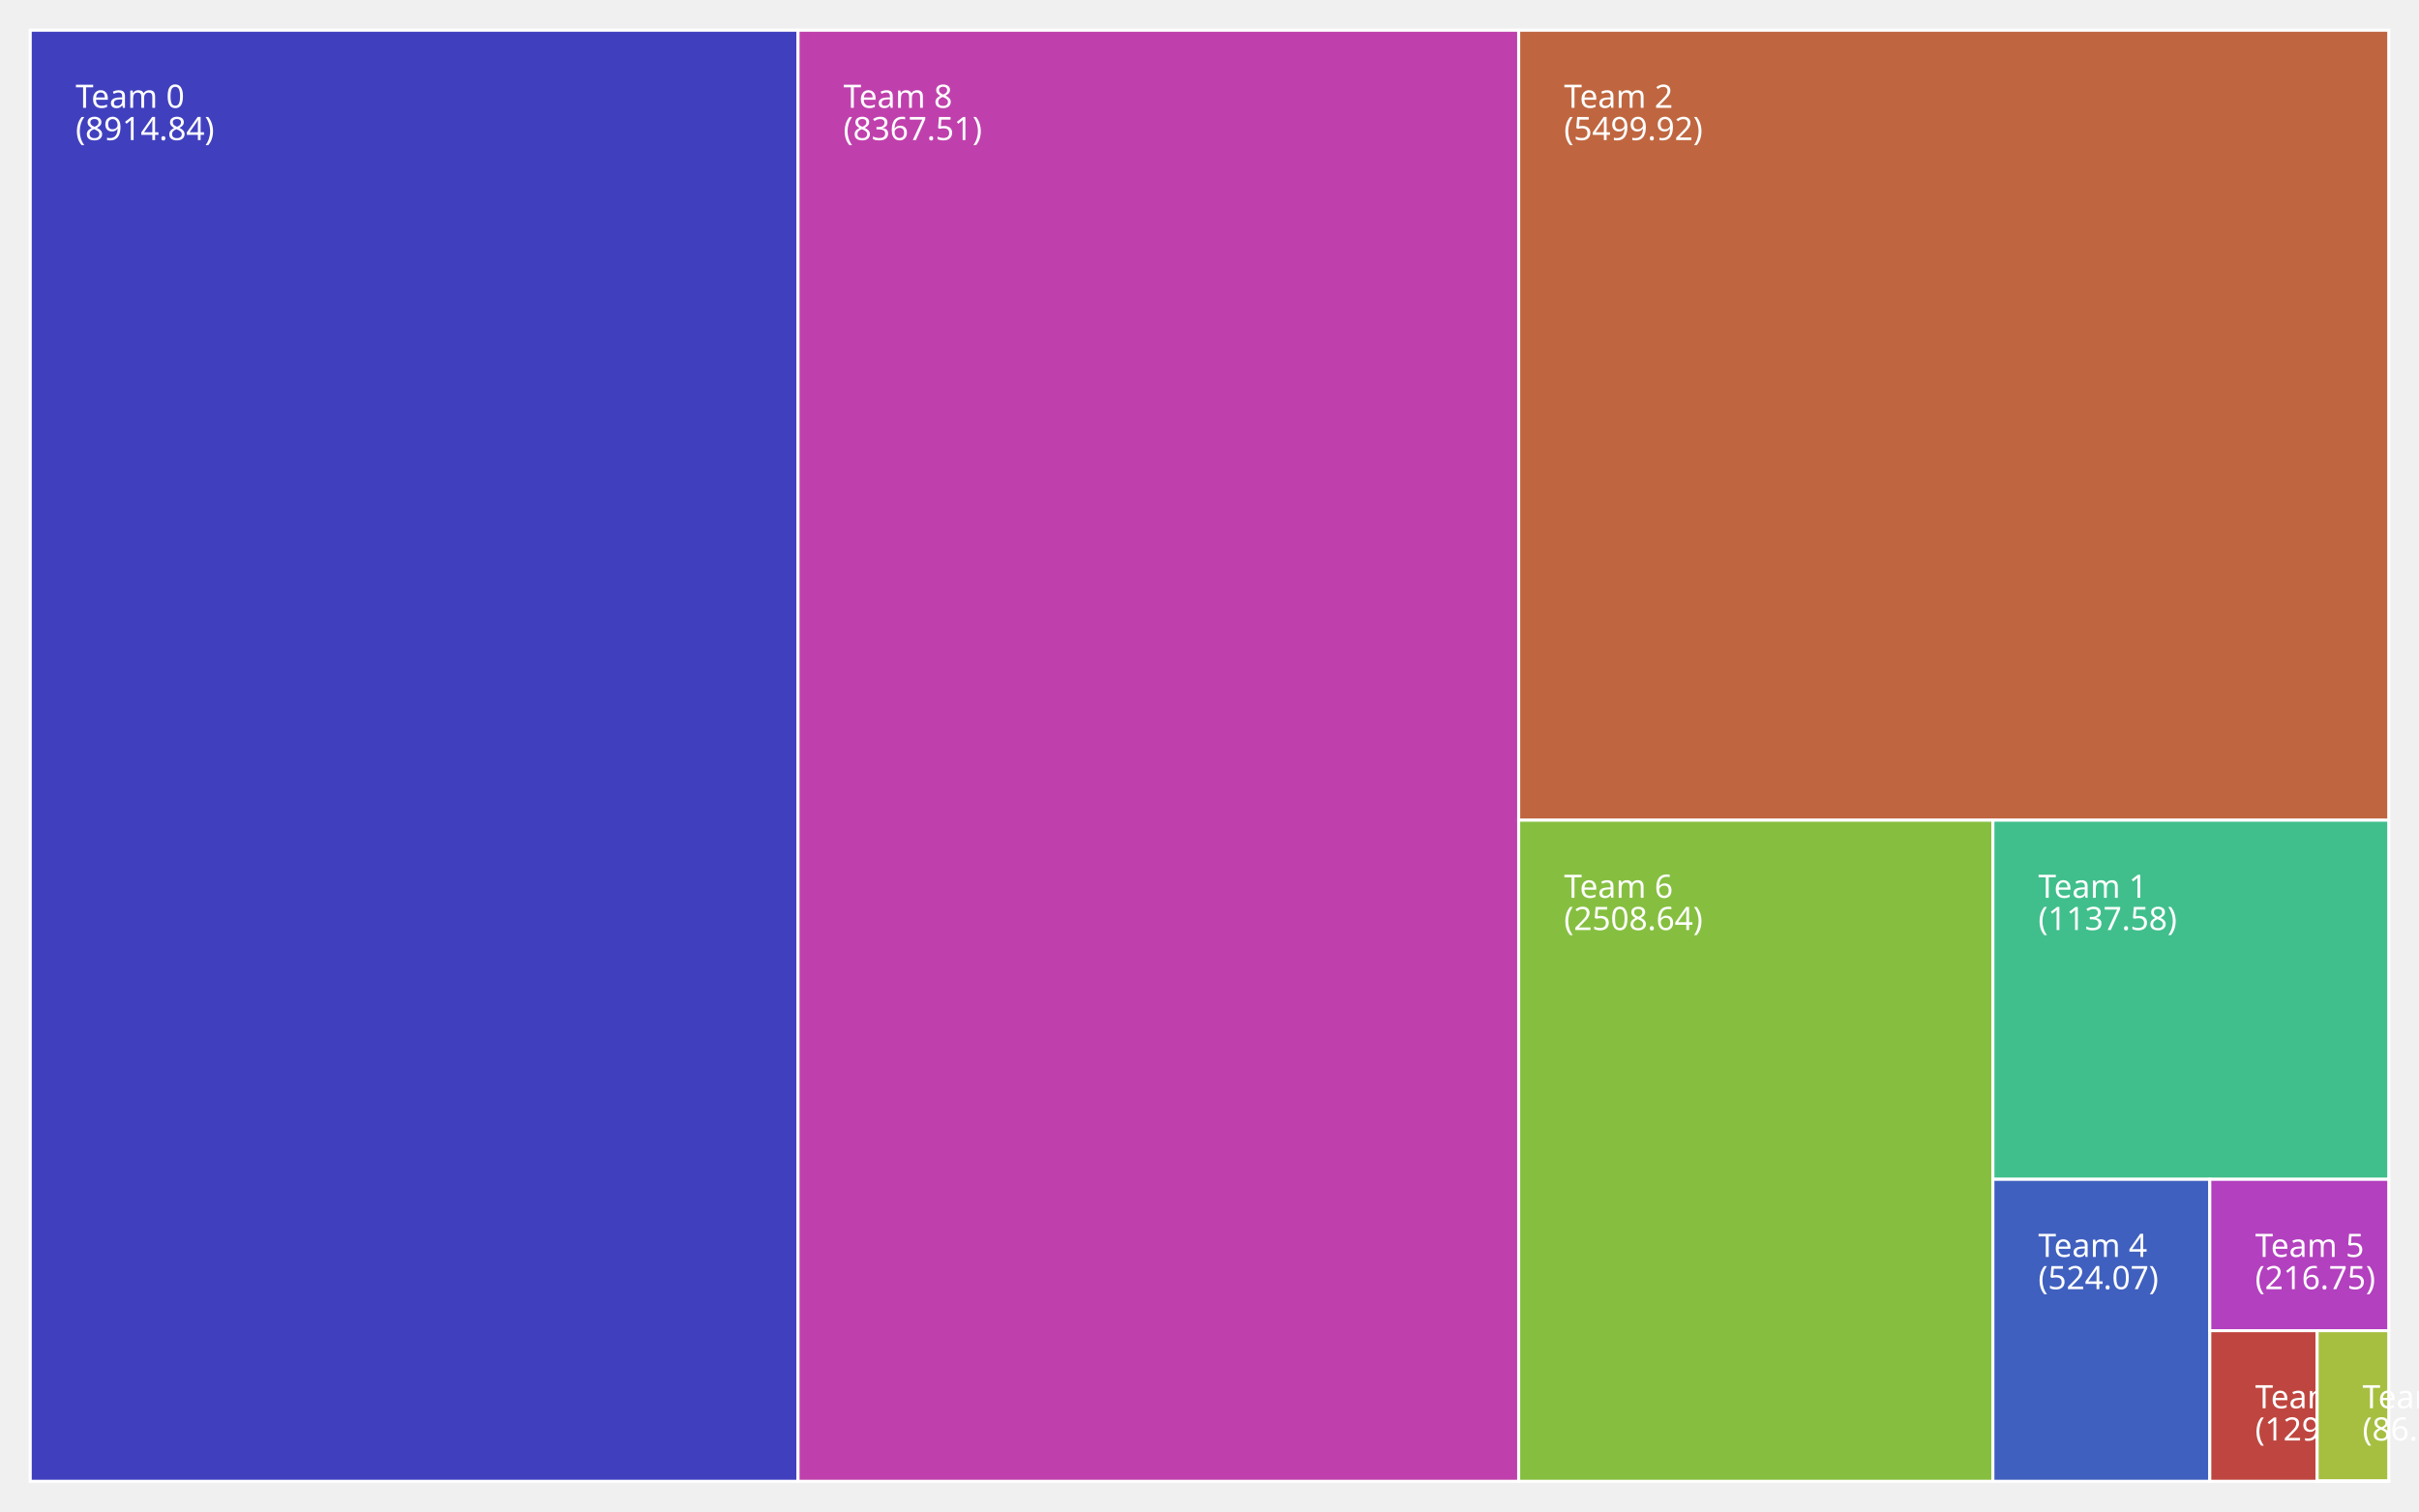
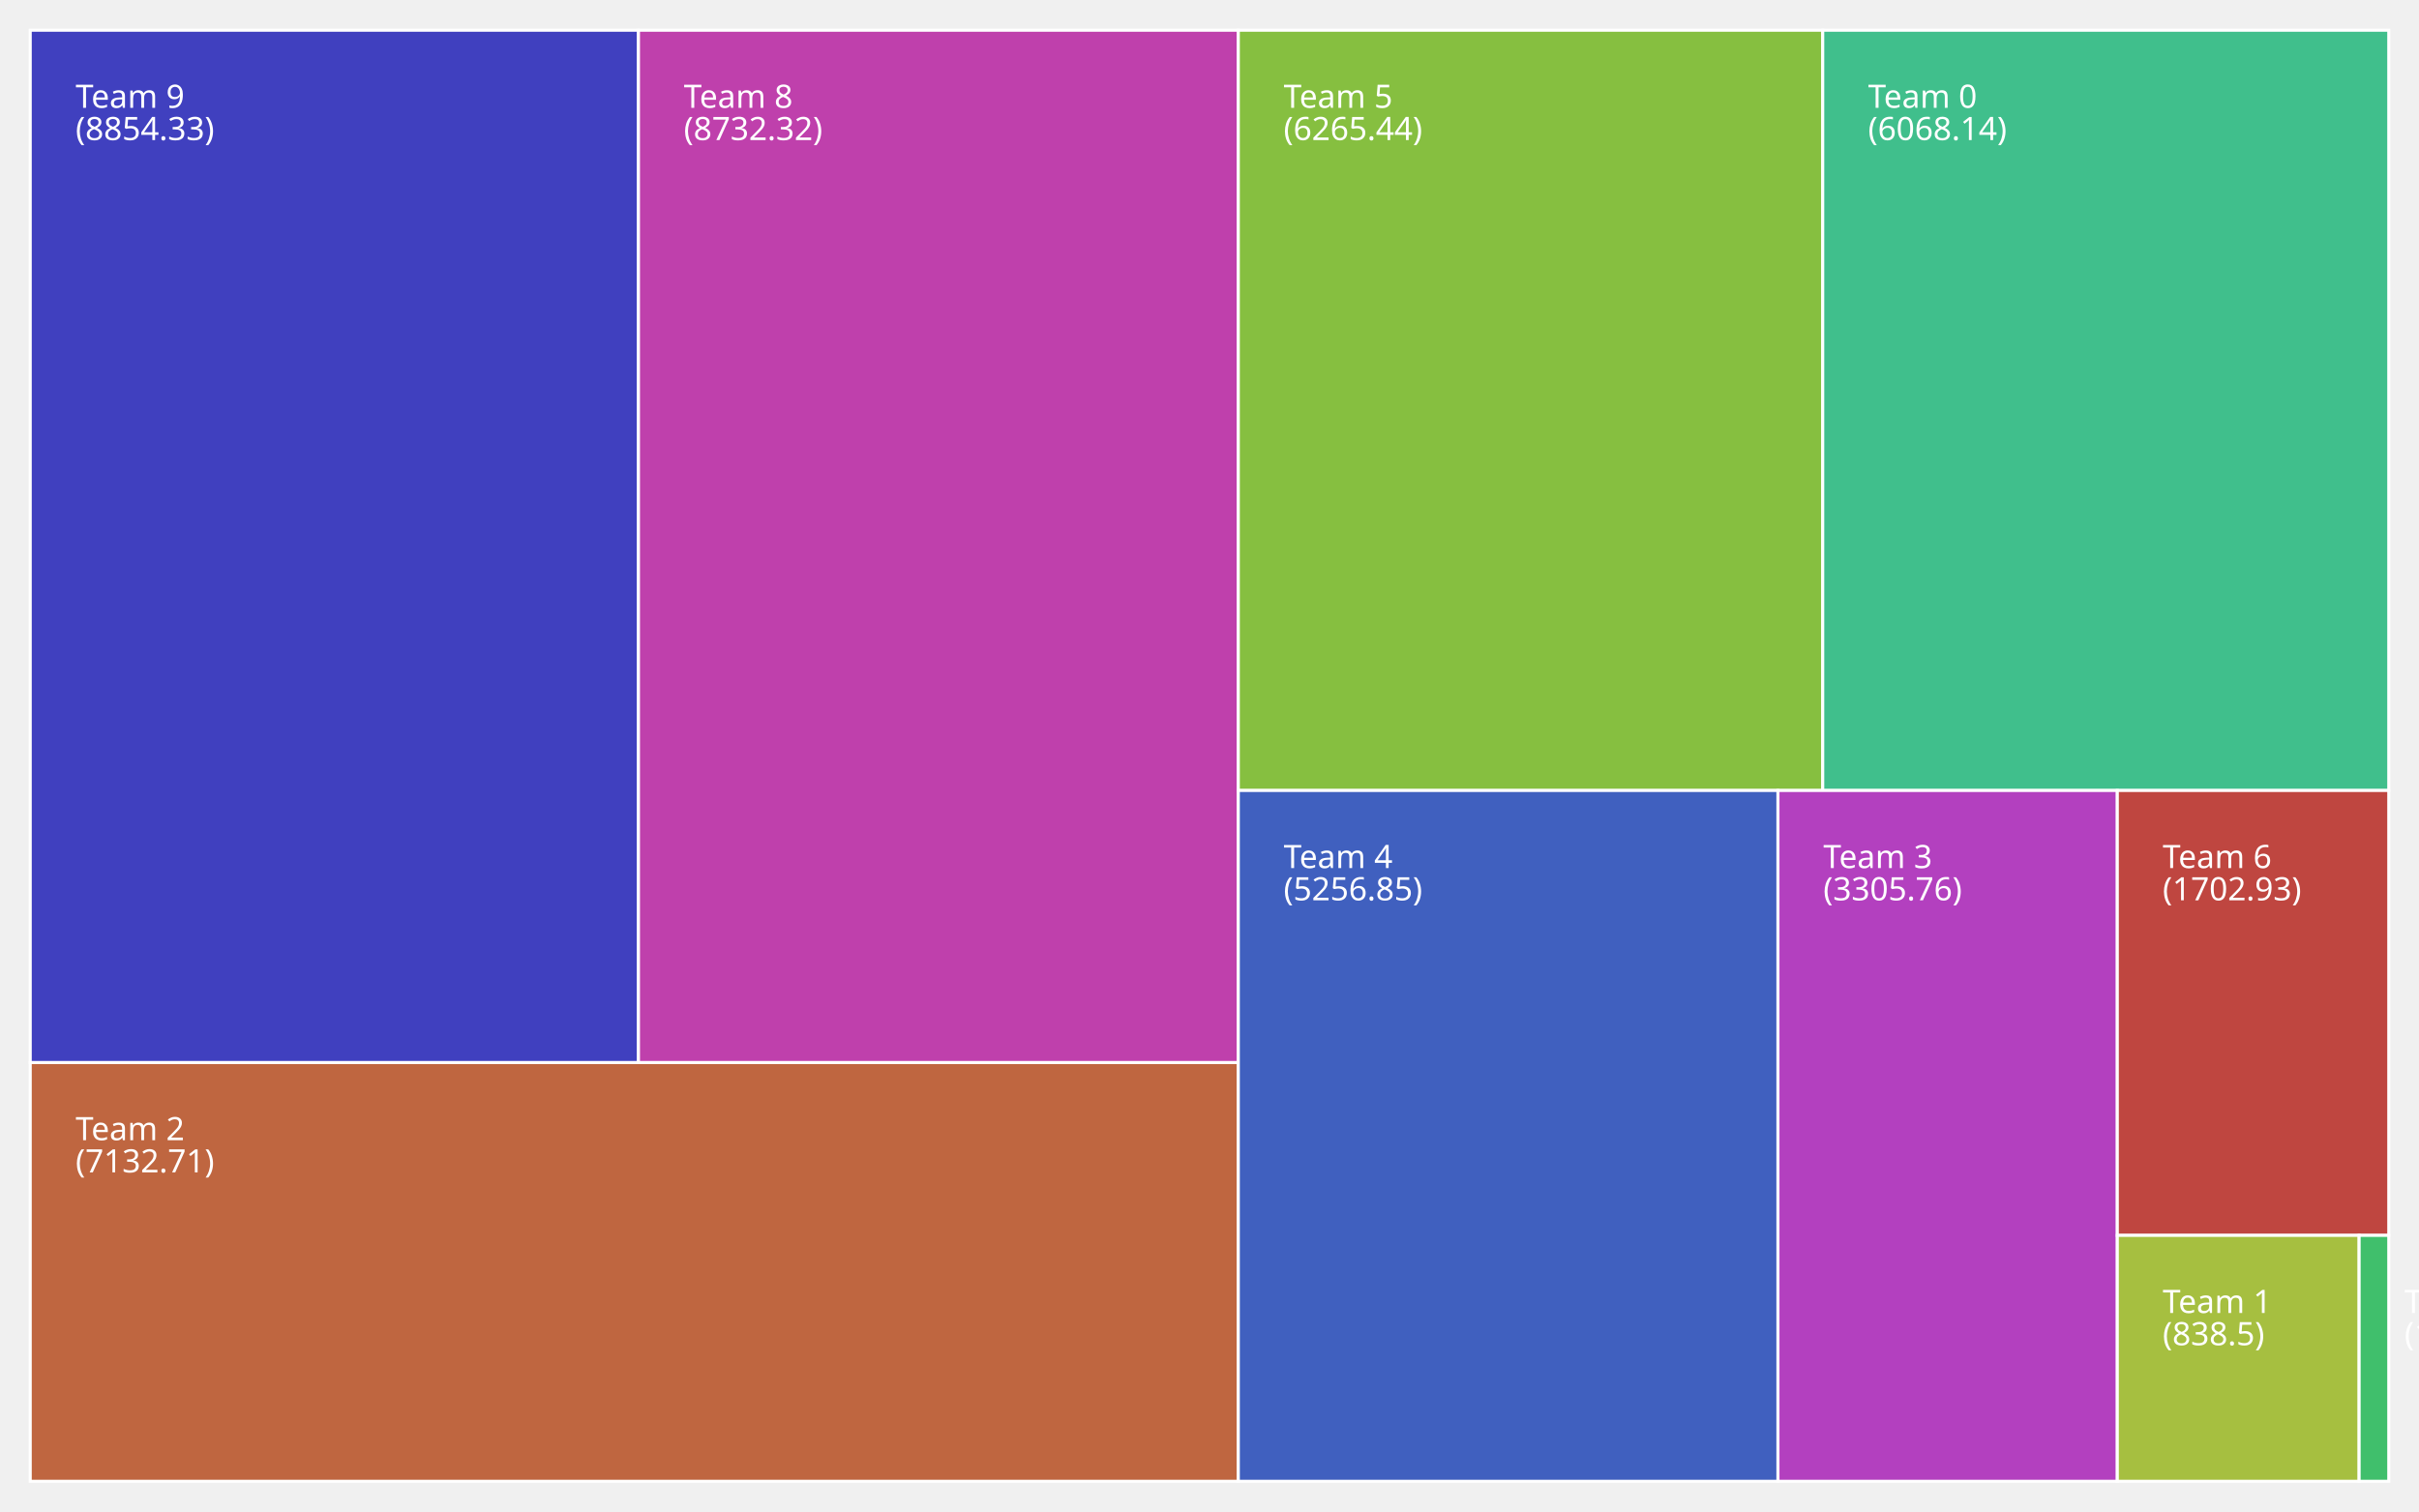
<svg xmlns="http://www.w3.org/2000/svg" varsion="1.1" width="800" height="500">
  <style>text { font-size: 8pt; font-family: sans-serif }  .axislegend { font-size: 12pt; font-weight: bold } .hovercircle {z-index:0; cursor:pointer; } .value {z-index: 1; background-color: #fff; opacity: 0.7; } </style>
-   <rect x="10" y="10" width="253.919" height="480" fill="#4040BF" stroke="#fff" stroke-width="1" />
+   <rect x="10" y="10" width="201.15" height="341.497" fill="#4040BF" stroke="#fff" stroke-width="1" />
  <text x="25" y="25" text-anchor="start" fill="#fff">
-     <tspan x="25" dy="1em">Team 0</tspan>
-     <tspan x="25" dy="1em">(8914.84)</tspan>
+     <tspan x="25" dy="1em">Team 9</tspan>
+     <tspan x="25" dy="1em">(8854.33)</tspan>
  </text>
-   <rect x="263.919" y="10" width="238.33" height="480" fill="#BF40AC" stroke="#fff" stroke-width="1" />
-   <text x="278.919" y="25" text-anchor="start" fill="#fff">
-     <tspan x="278.919" dy="1em">Team 8</tspan>
-     <tspan x="278.919" dy="1em">(8367.51)</tspan>
+   <rect x="211.15" y="10" width="198.378" height="341.497" fill="#BF40AC" stroke="#fff" stroke-width="1" />
+   <text x="226.15" y="25" text-anchor="start" fill="#fff">
+     <tspan x="226.15" dy="1em">Team 8</tspan>
+     <tspan x="226.15" dy="1em">(8732.32)</tspan>
  </text>
-   <rect x="502.249" y="10" width="287.751" height="261.314" fill="#BF6640" stroke="#fff" stroke-width="1" />
-   <text x="517.249" y="25" text-anchor="start" fill="#fff">
-     <tspan x="517.249" dy="1em">Team 2</tspan>
-     <tspan x="517.249" dy="1em">(5499.92)</tspan>
+   <rect x="10" y="351.497" width="399.527" height="138.503" fill="#BF6640" stroke="#fff" stroke-width="1" />
+   <text x="25" y="366.497" text-anchor="start" fill="#fff">
+     <tspan x="25" dy="1em">Team 2</tspan>
+     <tspan x="25" dy="1em">(7132.71)</tspan>
  </text>
-   <rect x="502.249" y="271.314" width="156.834" height="218.686" fill="#86BF40" stroke="#fff" stroke-width="1" />
-   <text x="517.249" y="286.314" text-anchor="start" fill="#fff">
-     <tspan x="517.249" dy="1em">Team 6</tspan>
-     <tspan x="517.249" dy="1em">(2508.64)</tspan>
+   <rect x="409.527" y="10" width="193.28" height="251.487" fill="#86BF40" stroke="#fff" stroke-width="1" />
+   <text x="424.527" y="25" text-anchor="start" fill="#fff">
+     <tspan x="424.527" dy="1em">Team 5</tspan>
+     <tspan x="424.527" dy="1em">(6265.44)</tspan>
  </text>
-   <rect x="659.083" y="271.314" width="130.917" height="118.798" fill="#40BF8C" stroke="#fff" stroke-width="1" />
-   <text x="674.083" y="286.314" text-anchor="start" fill="#fff">
-     <tspan x="674.083" dy="1em">Team 1</tspan>
-     <tspan x="674.083" dy="1em">(1137.58)</tspan>
+   <rect x="602.807" y="10" width="187.193" height="251.487" fill="#40BF8C" stroke="#fff" stroke-width="1" />
+   <text x="617.807" y="25" text-anchor="start" fill="#fff">
+     <tspan x="617.807" dy="1em">Team 0</tspan>
+     <tspan x="617.807" dy="1em">(6068.14)</tspan>
  </text>
-   <rect x="659.083" y="390.112" width="71.73" height="99.888" fill="#4060BF" stroke="#fff" stroke-width="1" />
-   <text x="674.083" y="405.112" text-anchor="start" fill="#fff">
-     <tspan x="674.083" dy="1em">Team 4</tspan>
-     <tspan x="674.083" dy="1em">(524.07)</tspan>
+   <rect x="409.527" y="261.487" width="178.47" height="228.513" fill="#4060BF" stroke="#fff" stroke-width="1" />
+   <text x="424.527" y="276.487" text-anchor="start" fill="#fff">
+     <tspan x="424.527" dy="1em">Team 4</tspan>
+     <tspan x="424.527" dy="1em">(5256.85)</tspan>
  </text>
-   <rect x="730.813" y="390.112" width="59.187" height="50.068" fill="#B340BF" stroke="#fff" stroke-width="1" />
-   <text x="745.813" y="405.112" text-anchor="start" fill="#fff">
-     <tspan x="745.813" dy="1em">Team 5</tspan>
-     <tspan x="745.813" dy="1em">(216.75)</tspan>
+   <rect x="587.998" y="261.487" width="112.231" height="228.513" fill="#B340BF" stroke="#fff" stroke-width="1" />
+   <text x="602.998" y="276.487" text-anchor="start" fill="#fff">
+     <tspan x="602.998" dy="1em">Team 3</tspan>
+     <tspan x="602.998" dy="1em">(3305.76)</tspan>
  </text>
-   <rect x="730.813" y="440.18" width="35.499" height="49.82" fill="#BF4640" stroke="#fff" stroke-width="1" />
-   <text x="745.813" y="455.18" text-anchor="start" fill="#fff">
-     <tspan x="745.813" dy="1em">Team 9</tspan>
-     <tspan x="745.813" dy="1em">(129.36)</tspan>
+   <rect x="700.229" y="261.487" width="89.771" height="147.167" fill="#BF4640" stroke="#fff" stroke-width="1" />
+   <text x="715.229" y="276.487" text-anchor="start" fill="#fff">
+     <tspan x="715.229" dy="1em">Team 6</tspan>
+     <tspan x="715.229" dy="1em">(1702.93)</tspan>
  </text>
-   <rect x="766.312" y="440.18" width="23.688" height="49.711" fill="#A6BF40" stroke="#fff" stroke-width="1" />
-   <text x="781.312" y="455.18" text-anchor="start" fill="#fff">
-     <tspan x="781.312" dy="1em">Team 7</tspan>
-     <tspan x="781.312" dy="1em">(86.13)</tspan>
+   <rect x="700.229" y="408.654" width="79.968" height="81.346" fill="#A6BF40" stroke="#fff" stroke-width="1" />
+   <text x="715.229" y="423.654" text-anchor="start" fill="#fff">
+     <tspan x="715.229" dy="1em">Team 1</tspan>
+     <tspan x="715.229" dy="1em">(838.5)</tspan>
  </text>
-   <rect x="766.312" y="489.89" width="23.688" height="0.11" fill="#40BF6C" stroke="#fff" stroke-width="1" />
-   <text x="781.312" y="504.89" text-anchor="start" fill="#fff">
-     <tspan x="781.312" dy="1em">Team 3</tspan>
-     <tspan x="781.312" dy="1em">(0.19)</tspan>
+   <rect x="780.197" y="408.654" width="9.803" height="81.346" fill="#40BF6C" stroke="#fff" stroke-width="1" />
+   <text x="795.197" y="423.654" text-anchor="start" fill="#fff">
+     <tspan x="795.197" dy="1em">Team 7</tspan>
+     <tspan x="795.197" dy="1em">(102.79)</tspan>
  </text>
</svg>
